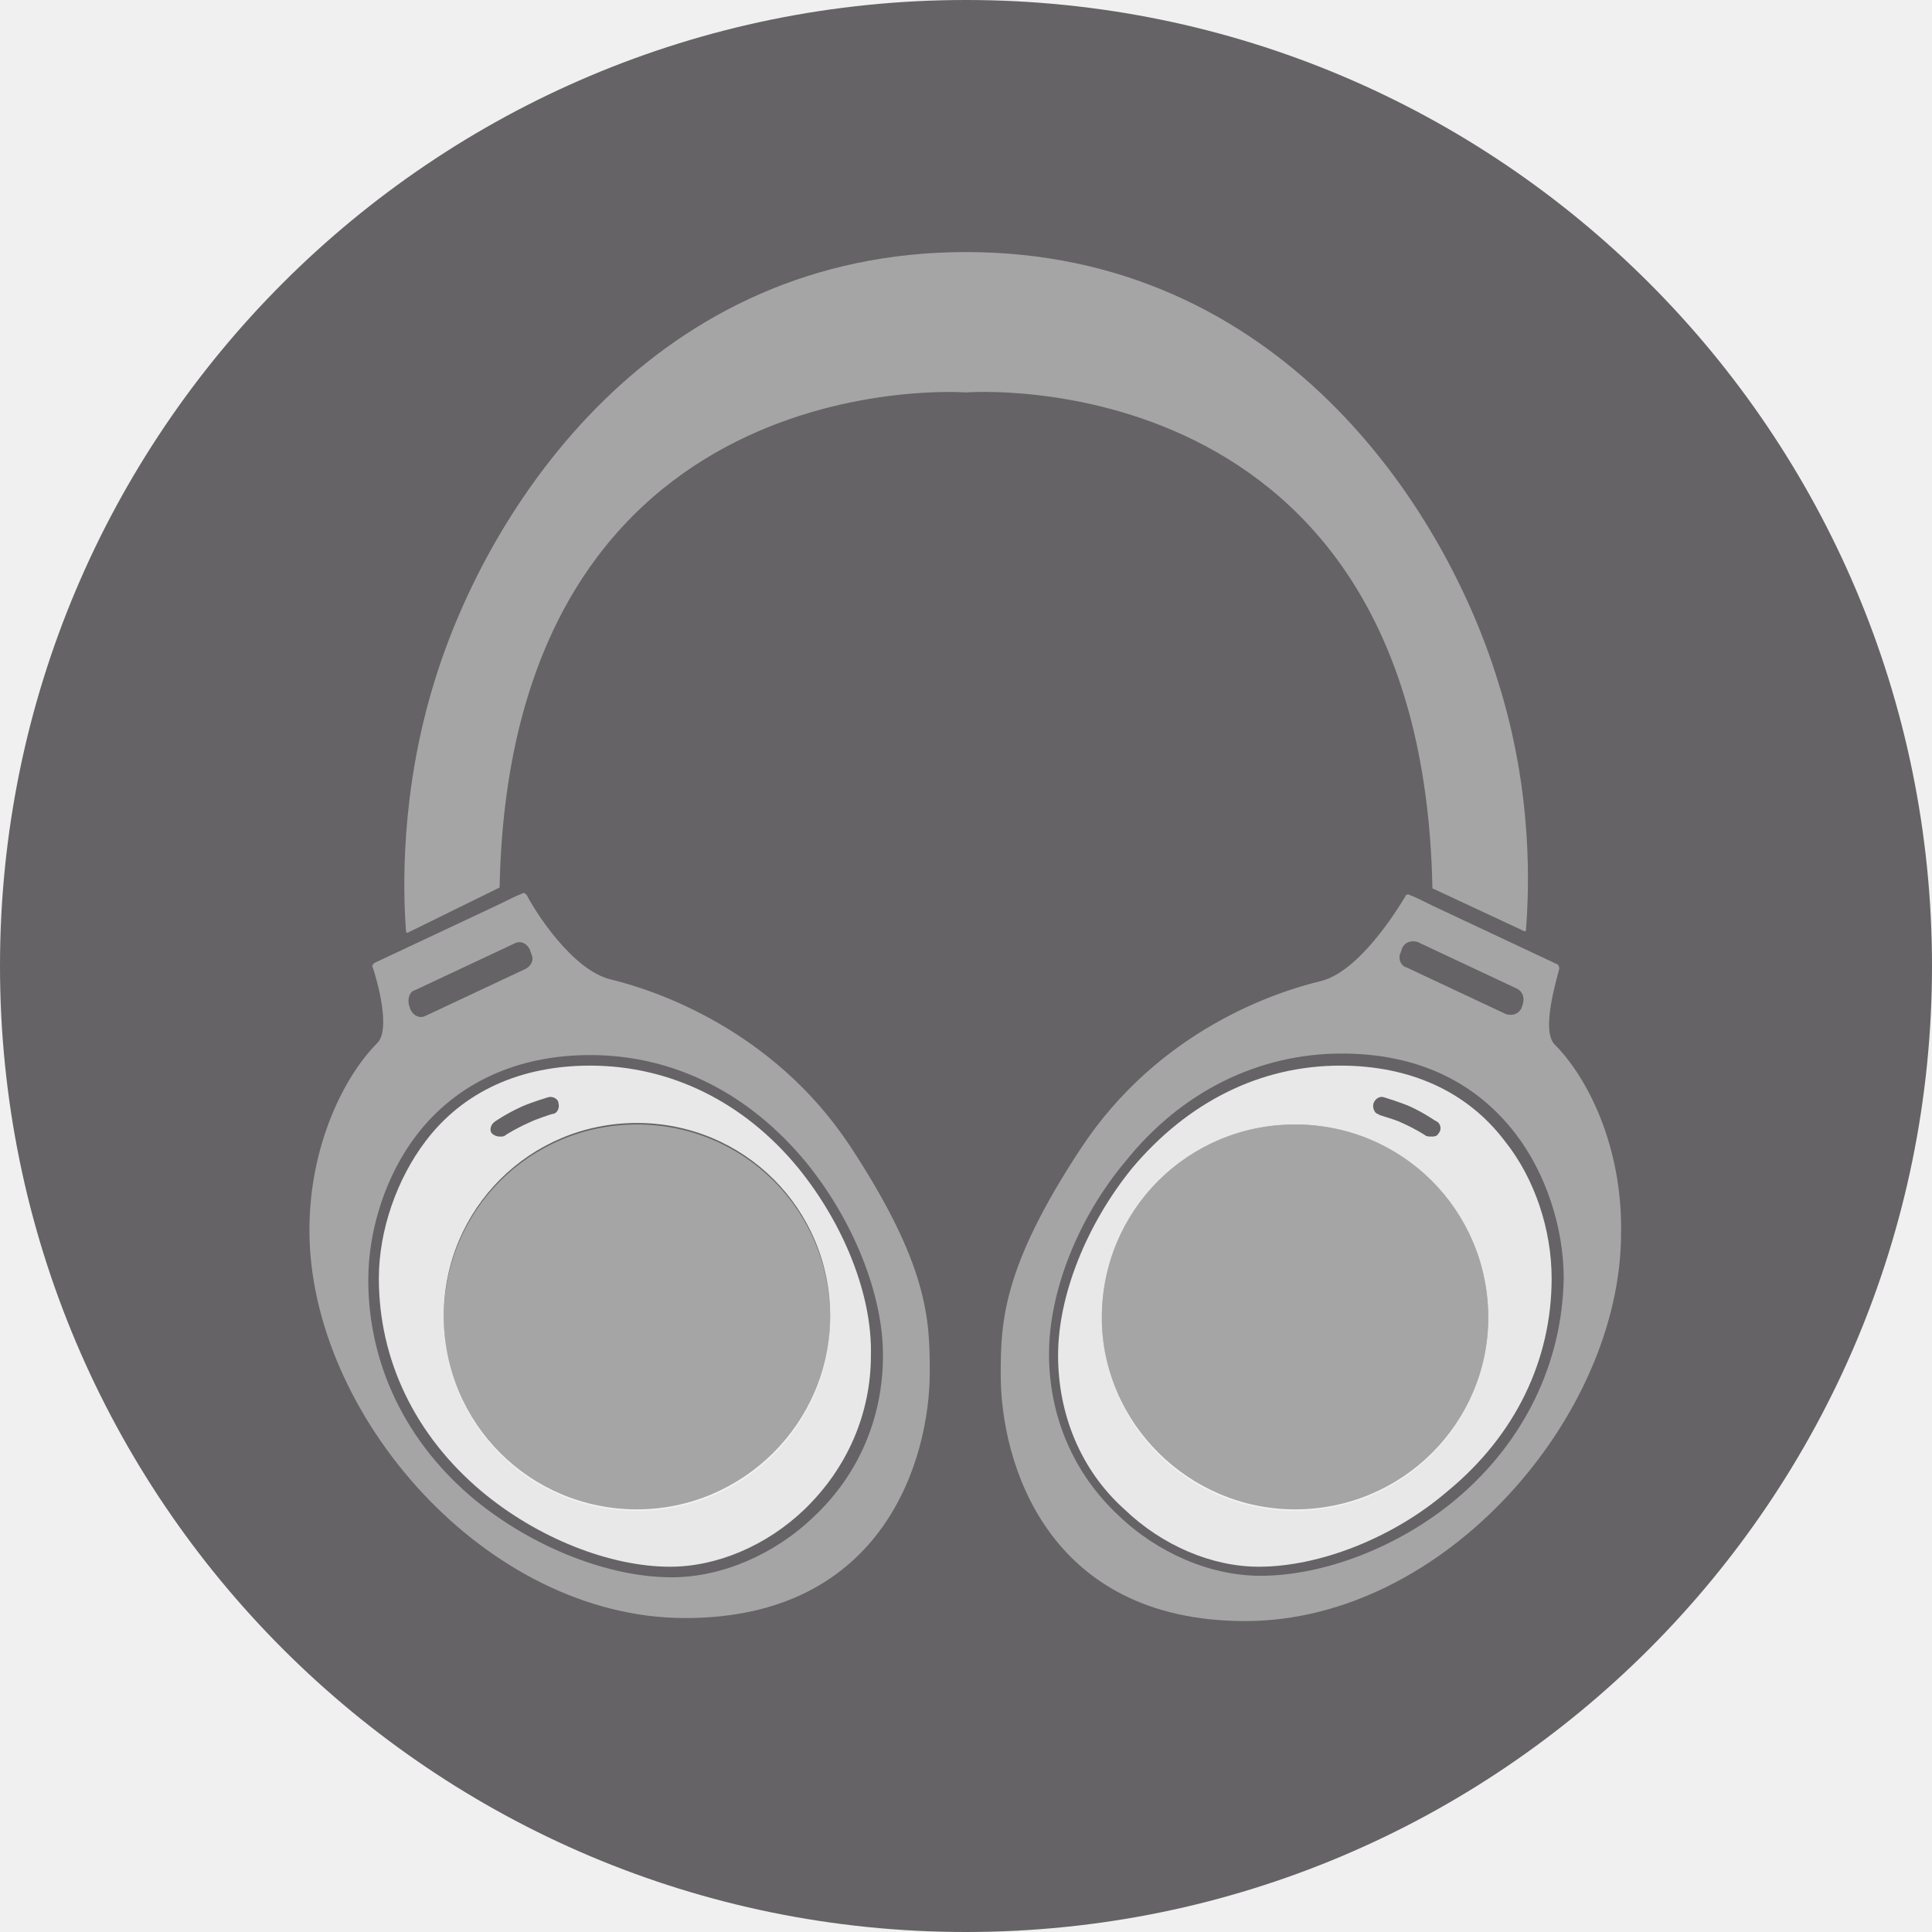
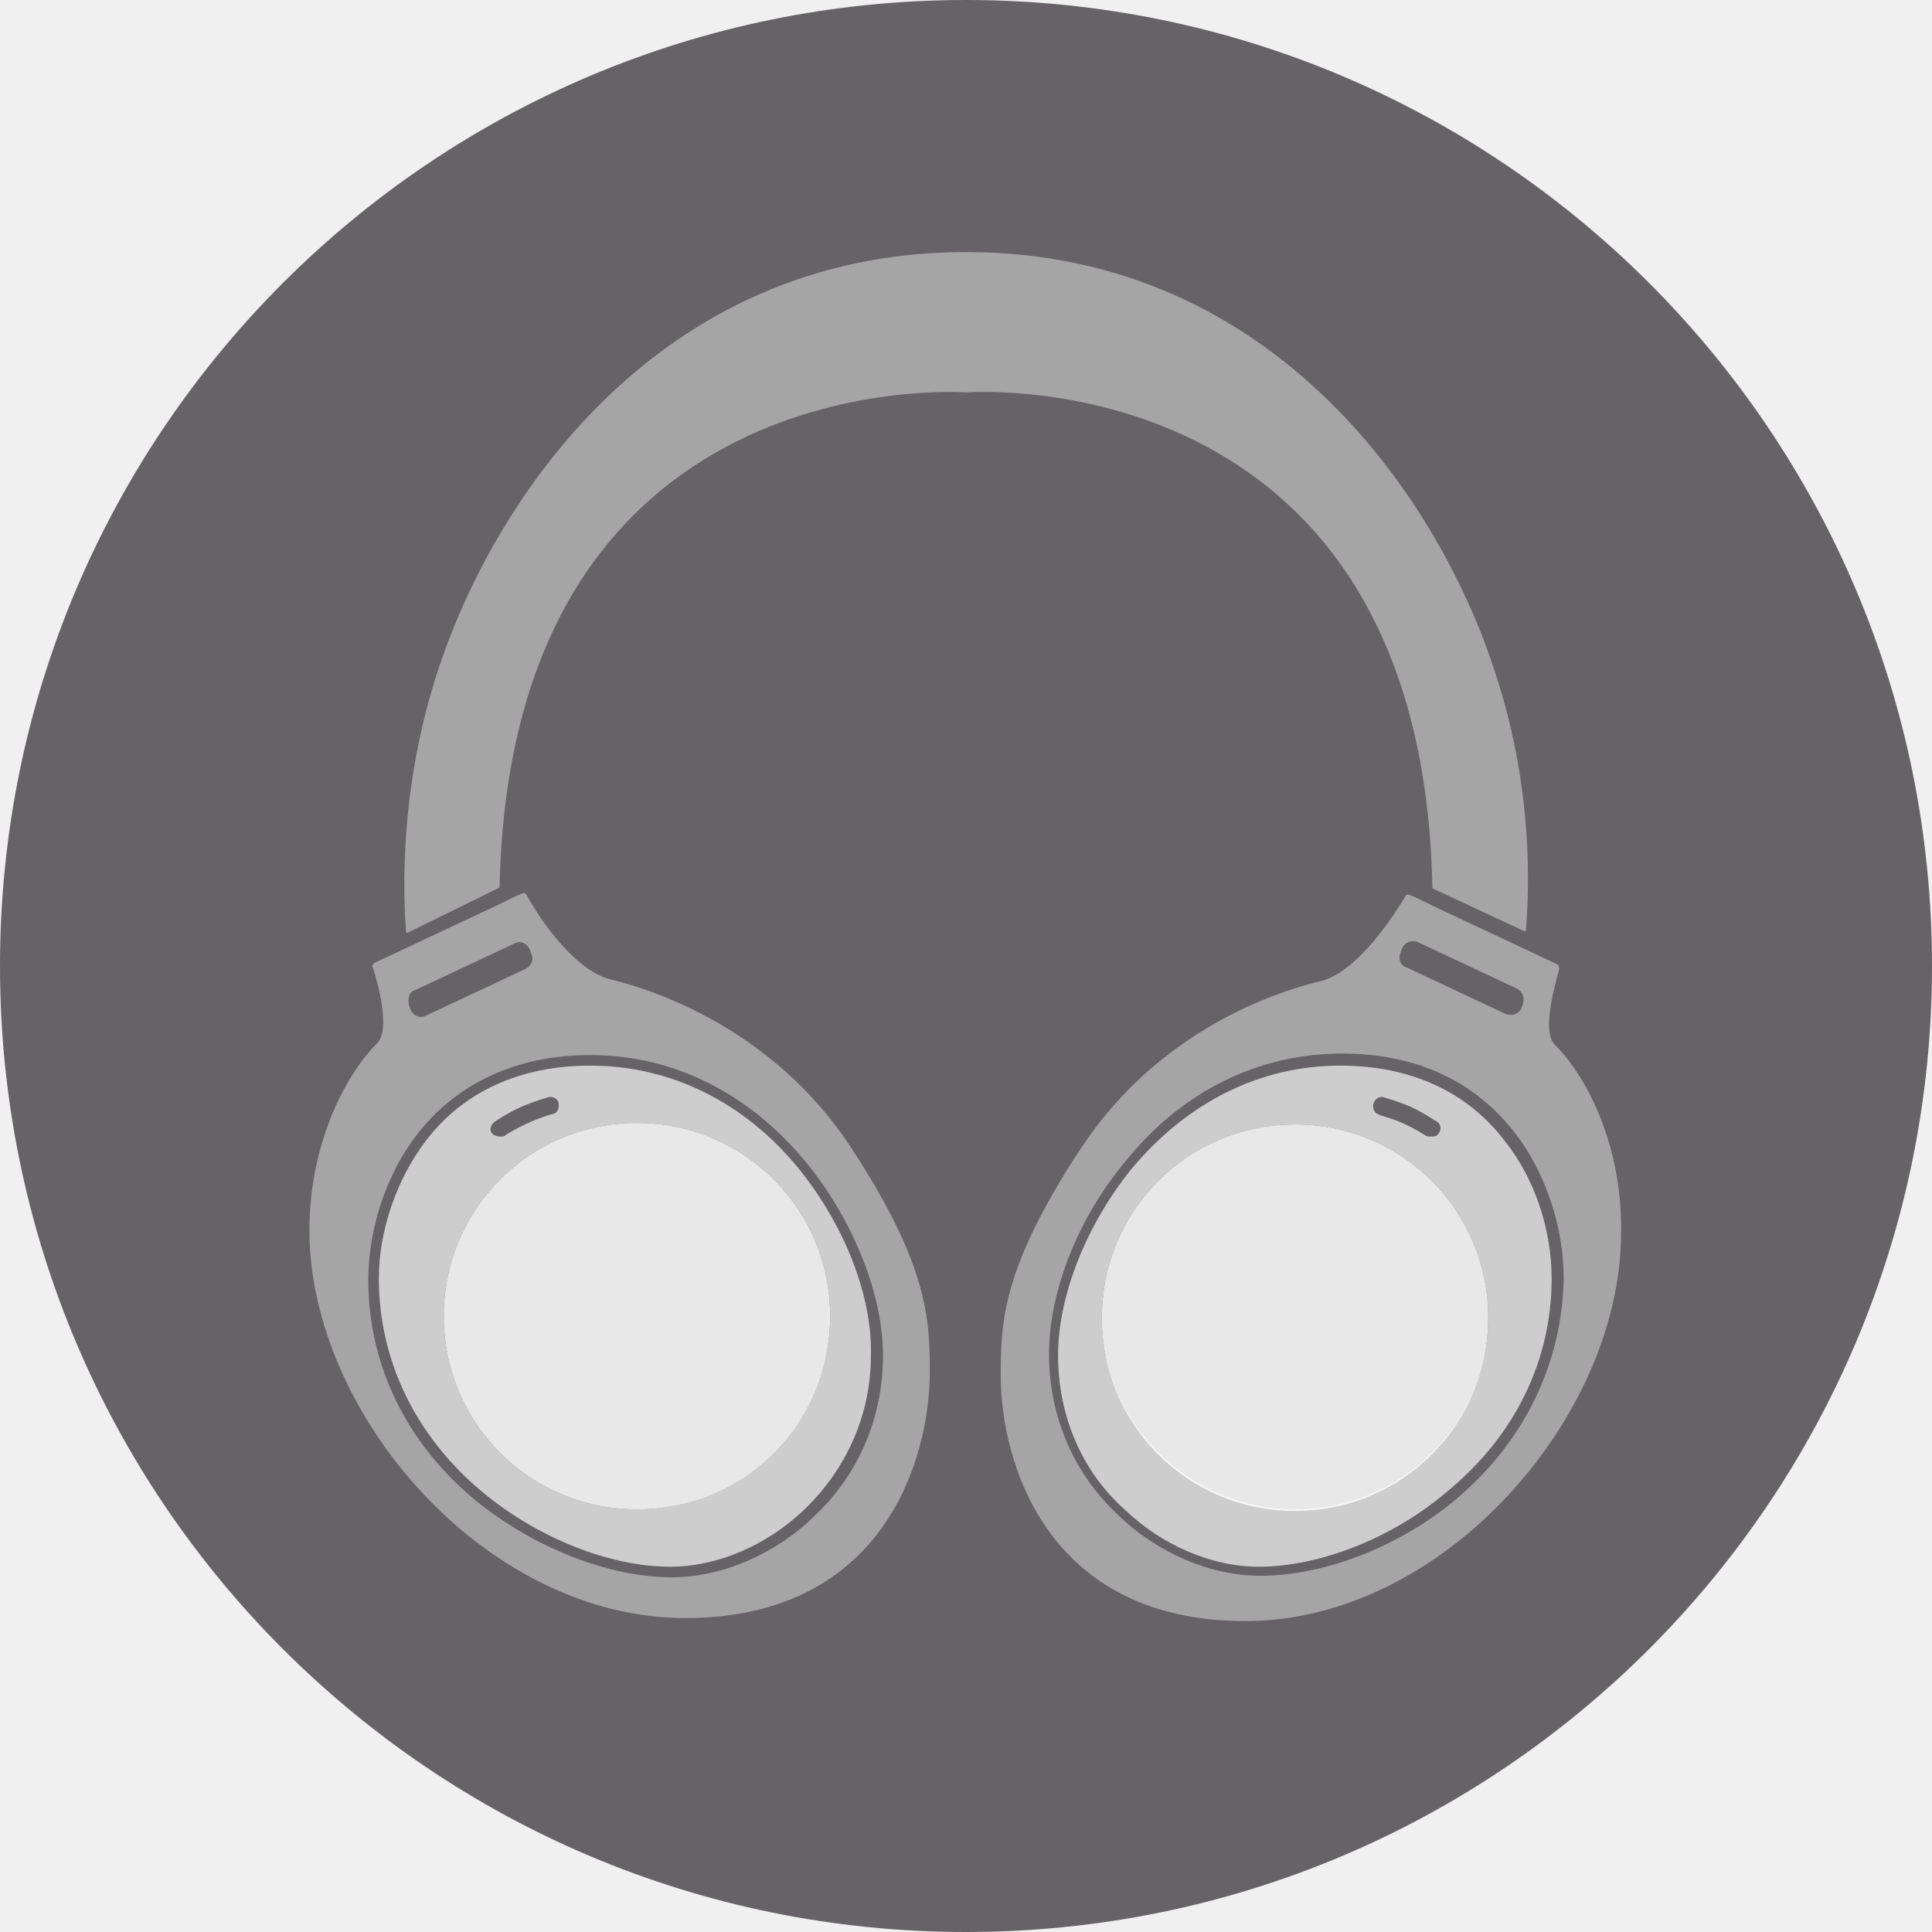
<svg xmlns="http://www.w3.org/2000/svg" version="1.1" id="Layer_1" x="0px" y="0px" viewBox="0 0 128 128" style="enable-background:new 0 0 128 128;" xml:space="preserve">
  <style type="text/css">
	.st0{fill:#656365;}
- 	.st1{fill:#FFFFFF;fill-opacity:0.425;}
- 	.st2{opacity:0.85;}
- 	.st3{fill:#FFFFFF;}
+ 	.st1{fill:#FFFFFF;fill-opacity:0.85;}
+ 	.st2{fill:#FFFFFF;fill-opacity:0.425;}
+ 	.st3{opacity:0.8;fill:#FFFFFF;fill-opacity:0.85;}
</style>
  <circle class="st0" cx="64" cy="64" r="64" />
-   <g>
-     <g>
-       <path class="st1" d="M42.2,74.5c7.1,0,12.8,5.7,12.8,12.8c0,7.1-5.7,12.8-12.8,12.8c-7.1,0-12.8-5.7-12.8-12.8    C29.4,80.2,35.1,74.5,42.2,74.5z" />
-       <path class="st1" d="M85.8,74.5c-7.1,0-12.8,5.7-12.8,12.8c0,7.1,5.7,12.8,12.8,12.8c7.1,0,12.8-5.7,12.8-12.8    C98.6,80.2,92.9,74.5,85.8,74.5z" />
-     </g>
-     <g>
-       <path class="st1" d="M33.1,58.8C33.8,23.7,64,26,64,26s30.2-2.4,30.9,32.8c0,0,0,0.1,0.1,0.1l6,2.8c0.1,0,0.1,0,0.1-0.1    c0.2-2.6,0.5-9.1-1.9-16.6C95.6,33.4,84.6,16.7,64,16.7S32.4,33.4,28.8,45.1c-2.3,7.4-2.1,14-1.9,16.6c0,0.1,0.1,0.1,0.1,0.1    L33.1,58.8C33.1,58.9,33.1,58.8,33.1,58.8z" />
-       <path class="st1" d="M40.5,64.9c-2.6-0.6-5.1-4.6-5.6-5.6c-0.1-0.1-0.2-0.2-0.3-0.1c-0.3,0.1-0.9,0.4-1.5,0.7c0,0,0,0,0,0    l-8.3,3.9c-0.1,0.1-0.2,0.2-0.1,0.3c0.3,0.9,1.2,4.1,0.3,5c-2.2,2.2-4.5,6.8-4.5,12.4c0,12.2,11.7,25.7,24.9,25.7    c13.2,0,16.2-10.6,16.2-16.3c0-3.5-0.1-7.1-5.3-15C51.2,68.2,43.4,65.6,40.5,64.9z M27.5,65.6l6.6-3.1c0.4-0.2,0.8,0,1,0.4    l0.1,0.3c0.2,0.4,0,0.8-0.4,1l-6.6,3.1c-0.4,0.2-0.8,0-1-0.4l-0.1-0.3C27,66.2,27.1,65.7,27.5,65.6z M53.9,100.5    c-2.6,2.5-6.1,4-9.4,4c-4.2,0-9.2-2-13-5.1c-4.6-3.8-7.1-9-7.1-14.6c0-3.4,1.2-7,3.2-9.6c2.6-3.4,6.6-5.3,11.5-5.3    c5.5,0,10.5,2.5,14.3,7.1c3.1,3.8,5.1,8.7,5.1,12.8C58.5,93.9,56.9,97.7,53.9,100.5z" />
-       <path class="st1" d="M103,69.2c-0.9-0.9,0.1-4.2,0.3-5c0-0.1,0-0.2-0.1-0.3L94.9,60c0,0,0,0,0,0c-0.6-0.3-1.2-0.6-1.5-0.7    c-0.1-0.1-0.3,0-0.3,0.1c-0.6,1-3.1,5-5.6,5.6c-2.9,0.7-10.7,3.2-15.9,11.1c-5.2,7.9-5.3,11.5-5.3,15c0,5.7,3,16.3,16.2,16.3    c13.2,0,24.9-13.6,24.9-25.7C107.5,76,105.2,71.4,103,69.2z M92.8,63.1l0.1-0.3c0.2-0.4,0.6-0.5,1-0.4l6.6,3.1    c0.4,0.2,0.5,0.6,0.4,1l-0.1,0.3c-0.2,0.4-0.6,0.5-1,0.4l-6.6-3.1C92.8,64,92.6,63.5,92.8,63.1z M96.5,99.3    c-3.8,3.2-8.8,5.1-13,5.1c-3.3,0-6.8-1.5-9.4-4c-3-2.8-4.6-6.6-4.6-10.7c0-4.1,1.9-9,5.1-12.8c3.7-4.6,8.8-7.1,14.3-7.1    c4.9,0,8.8,1.8,11.5,5.3c2,2.6,3.2,6.2,3.2,9.6C103.5,90.3,101,95.5,96.5,99.3z" />
-     </g>
-     <g>
-       <g>
-         <g class="st2">
-           <path class="st3" d="M52.9,77.4c-3.6-4.4-8.5-6.8-13.8-6.8c-4.6,0-8.4,1.7-10.9,5c-1.9,2.5-3.1,5.9-3.1,9.1      c0,5.4,2.4,10.4,6.8,14.1c3.7,3.1,8.5,5,12.5,5c3.1,0,6.4-1.4,8.9-3.8c2.8-2.7,4.4-6.3,4.4-10.2C57.8,85.8,55.9,81.1,52.9,77.4z       M32.8,74.3c0,0,0.7-0.5,1.8-1c0.7-0.3,1.7-0.6,1.7-0.6c0.3-0.1,0.7,0.1,0.7,0.4c0.1,0.3-0.1,0.7-0.4,0.7c0,0-1,0.3-1.6,0.6      c-0.9,0.4-1.5,0.8-1.5,0.8c-0.1,0.1-0.2,0.1-0.4,0.1c-0.2,0-0.4-0.1-0.5-0.2C32.4,74.9,32.5,74.5,32.8,74.3z M42.2,100      c-7.1,0-12.8-5.7-12.8-12.8c0-7.1,5.7-12.8,12.8-12.8c7.1,0,12.8,5.7,12.8,12.8C55,94.3,49.2,100,42.2,100z" />
-         </g>
-       </g>
-     </g>
-     <g>
-       <g class="st2">
-         <path class="st3" d="M102.8,84.7c0-3.2-1.1-6.6-3.1-9.1c-2.5-3.3-6.3-5-10.9-5c-5.3,0-10.1,2.4-13.8,6.8c-3,3.7-4.9,8.4-4.9,12.4     c0,3.9,1.5,7.6,4.4,10.2c2.5,2.4,5.8,3.8,8.9,3.8c4,0,8.9-1.9,12.5-5C100.4,95.1,102.8,90.1,102.8,84.7z M91,73.1     c0.1-0.3,0.4-0.5,0.7-0.4c0,0,1,0.3,1.7,0.6c1.1,0.5,1.7,1,1.8,1c0.3,0.2,0.3,0.6,0.1,0.8c-0.1,0.2-0.3,0.2-0.5,0.2     c-0.1,0-0.3,0-0.4-0.1c0,0-0.6-0.4-1.5-0.8c-0.6-0.3-1.6-0.5-1.6-0.6C91.1,73.8,90.9,73.4,91,73.1z M85.8,100     C78.8,100,73,94.3,73,87.3c0-7.1,5.7-12.8,12.8-12.8c7.1,0,12.8,5.7,12.8,12.8C98.6,94.3,92.9,100,85.8,100z" />
-       </g>
-     </g>
-   </g>
+   <path class="st1" d="M42.2,74.4c7.1,0,12.8,5.7,12.8,12.8c0,7.1-5.7,12.8-12.8,12.8s-12.8-5.7-12.8-12.8  C29.4,80.1,35.1,74.4,42.2,74.4z" />
+   <path class="st1" d="M85.8,74.5c-7.1,0-12.8,5.7-12.8,12.8c0,7.1,5.7,12.8,12.8,12.8c7.1,0,12.8-5.7,12.8-12.8  C98.6,80.2,92.9,74.5,85.8,74.5z" />
+   <path class="st2" d="M33.1,58.8C33.8,23.7,64,26,64,26s30.2-2.4,30.9,32.8c0,0,0,0.1,0.1,0.1l6,2.8c0.1,0,0.1,0,0.1-0.1  c0.2-2.6,0.5-9.1-1.9-16.6C95.6,33.4,84.6,16.7,64,16.7S32.4,33.4,28.8,45.1c-2.3,7.4-2.1,14-1.9,16.6c0,0.1,0.1,0.1,0.1,0.1  L33.1,58.8C33.1,58.9,33.1,58.8,33.1,58.8z" />
+   <path class="st2" d="M40.5,64.9c-2.6-0.6-5.1-4.6-5.6-5.6c-0.1-0.1-0.2-0.2-0.3-0.1c-0.3,0.1-0.9,0.4-1.5,0.7l0,0l-8.3,3.9  c-0.1,0.1-0.2,0.2-0.1,0.3c0.3,0.9,1.2,4.1,0.3,5c-2.2,2.2-4.5,6.8-4.5,12.4c0,12.2,11.7,25.7,24.9,25.7s16.2-10.6,16.2-16.3  c0-3.5-0.1-7.1-5.3-15C51.2,68.2,43.4,65.6,40.5,64.9z M27.5,65.6l6.6-3.1c0.4-0.2,0.8,0,1,0.4l0.1,0.3c0.2,0.4,0,0.8-0.4,1  l-6.6,3.1c-0.4,0.2-0.8,0-1-0.4l-0.1-0.3C27,66.2,27.1,65.7,27.5,65.6z M53.9,100.5c-2.6,2.5-6.1,4-9.4,4c-4.2,0-9.2-2-13-5.1  c-4.6-3.8-7.1-9-7.1-14.6c0-3.4,1.2-7,3.2-9.6c2.6-3.4,6.6-5.3,11.5-5.3c5.5,0,10.5,2.5,14.3,7.1c3.1,3.8,5.1,8.7,5.1,12.8  C58.5,93.9,56.9,97.7,53.9,100.5z" />
+   <path class="st2" d="M103,69.2c-0.9-0.9,0.1-4.2,0.3-5c0-0.1,0-0.2-0.1-0.3L94.9,60l0,0c-0.6-0.3-1.2-0.6-1.5-0.7  c-0.1-0.1-0.3,0-0.3,0.1c-0.6,1-3.1,5-5.6,5.6c-2.9,0.7-10.7,3.2-15.9,11.1c-5.2,7.9-5.3,11.5-5.3,15c0,5.7,3,16.3,16.2,16.3  s24.9-13.6,24.9-25.7C107.5,76,105.2,71.4,103,69.2z M92.8,63.1l0.1-0.3c0.2-0.4,0.6-0.5,1-0.4l6.6,3.1c0.4,0.2,0.5,0.6,0.4,1  l-0.1,0.3c-0.2,0.4-0.6,0.5-1,0.4l-6.6-3.1C92.8,64,92.6,63.5,92.8,63.1z M96.5,99.3c-3.8,3.2-8.8,5.1-13,5.1c-3.3,0-6.8-1.5-9.4-4  c-3-2.8-4.6-6.6-4.6-10.7s1.9-9,5.1-12.8c3.7-4.6,8.8-7.1,14.3-7.1c4.9,0,8.8,1.8,11.5,5.3c2,2.6,3.2,6.2,3.2,9.6  C103.5,90.3,101,95.5,96.5,99.3z" />
+   <path class="st3" d="M52.9,77.4c-3.6-4.4-8.5-6.8-13.8-6.8c-4.6,0-8.4,1.7-10.9,5c-1.9,2.5-3.1,5.9-3.1,9.1c0,5.4,2.4,10.4,6.8,14.1  c3.7,3.1,8.5,5,12.5,5c3.1,0,6.4-1.4,8.9-3.8c2.8-2.7,4.4-6.3,4.4-10.2C57.8,85.8,55.9,81.1,52.9,77.4z M32.8,74.3  c0,0,0.7-0.5,1.8-1c0.7-0.3,1.7-0.6,1.7-0.6c0.3-0.1,0.7,0.1,0.7,0.4c0.1,0.3-0.1,0.7-0.4,0.7c0,0-1,0.3-1.6,0.6  c-0.9,0.4-1.5,0.8-1.5,0.8c-0.1,0.1-0.2,0.1-0.4,0.1s-0.4-0.1-0.5-0.2C32.4,74.9,32.5,74.5,32.8,74.3z M42.2,100  c-7.1,0-12.8-5.7-12.8-12.8c0-7.1,5.7-12.8,12.8-12.8S55,80.1,55,87.2S49.2,100,42.2,100z" />
+   <path class="st3" d="M102.8,84.7c0-3.2-1.1-6.6-3.1-9.1c-2.5-3.3-6.3-5-10.9-5c-5.3,0-10.1,2.4-13.8,6.8c-3,3.7-4.9,8.4-4.9,12.4  c0,3.9,1.5,7.6,4.4,10.2c2.5,2.4,5.8,3.8,8.9,3.8c4,0,8.9-1.9,12.5-5C100.4,95.1,102.8,90.1,102.8,84.7z M91,73.1  c0.1-0.3,0.4-0.5,0.7-0.4c0,0,1,0.3,1.7,0.6c1.1,0.5,1.7,1,1.8,1c0.3,0.2,0.3,0.6,0.1,0.8c-0.1,0.2-0.3,0.2-0.5,0.2  c-0.1,0-0.3,0-0.4-0.1c0,0-0.6-0.4-1.5-0.8c-0.6-0.3-1.6-0.5-1.6-0.6C91.1,73.8,90.9,73.4,91,73.1z M85.8,100  c-7,0-12.8-5.7-12.8-12.7c0-7.1,5.7-12.8,12.8-12.8c7.1,0,12.8,5.7,12.8,12.8C98.6,94.3,92.9,100,85.8,100z" />
</svg>
